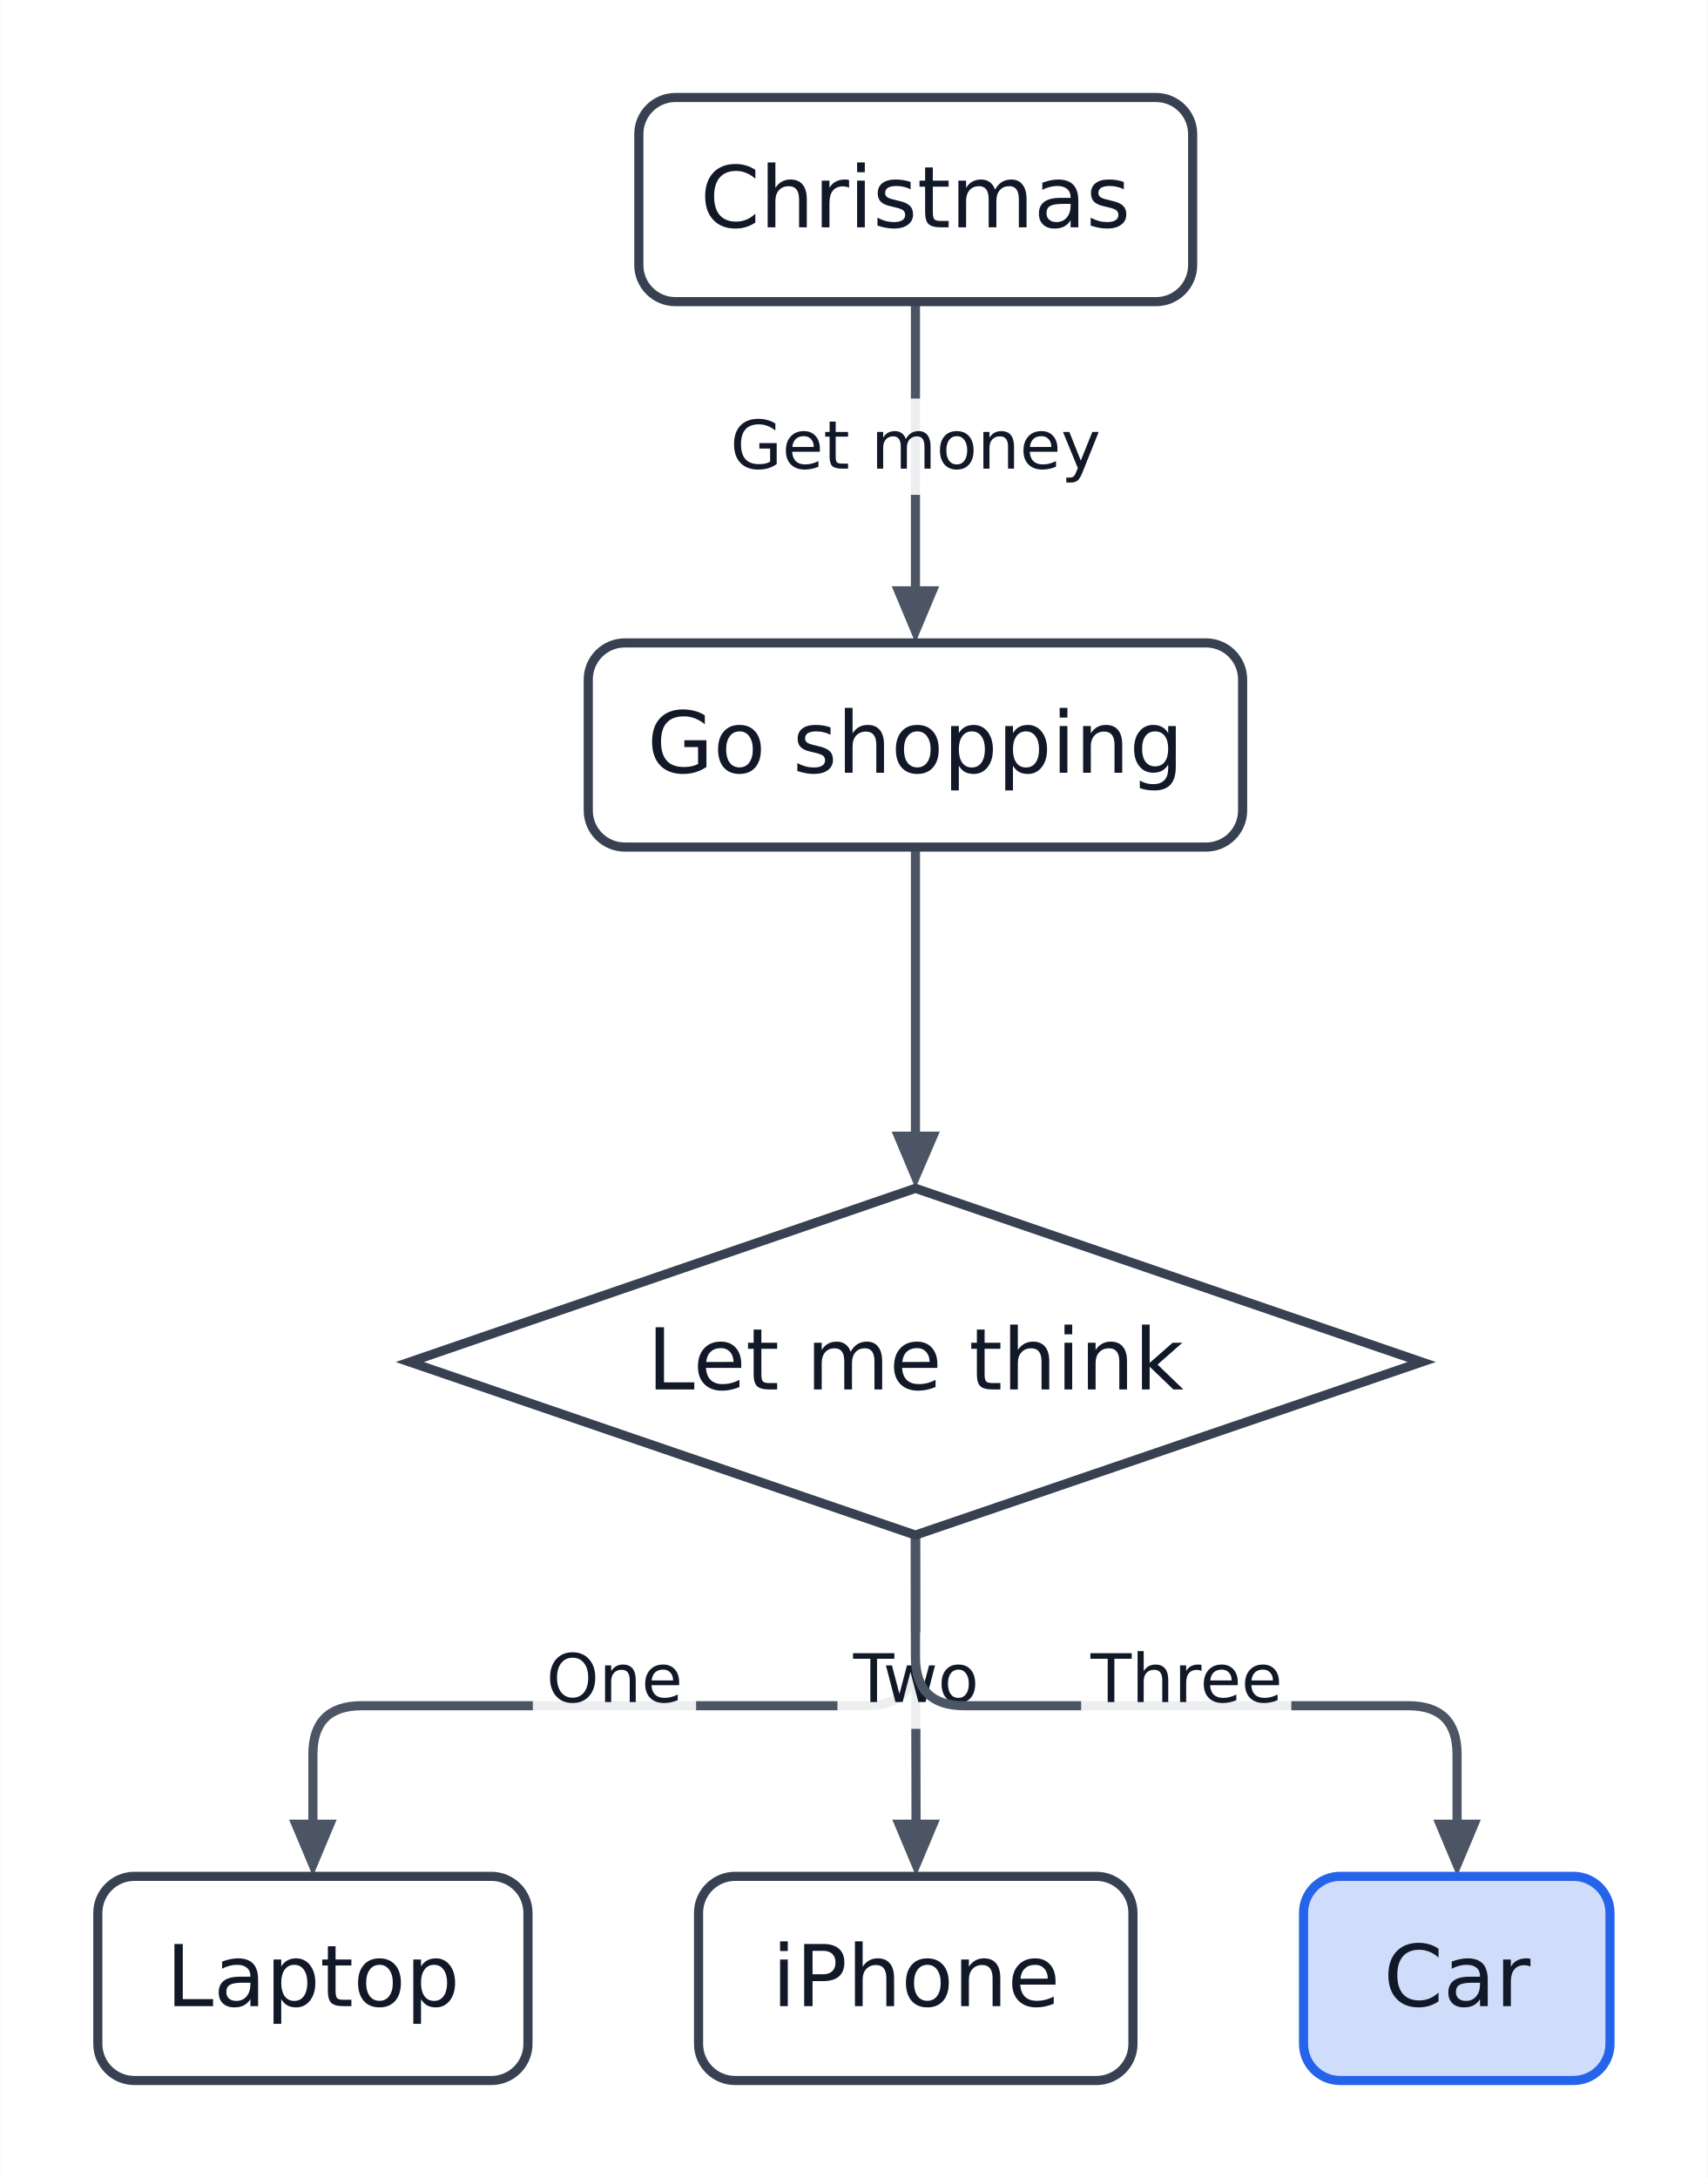
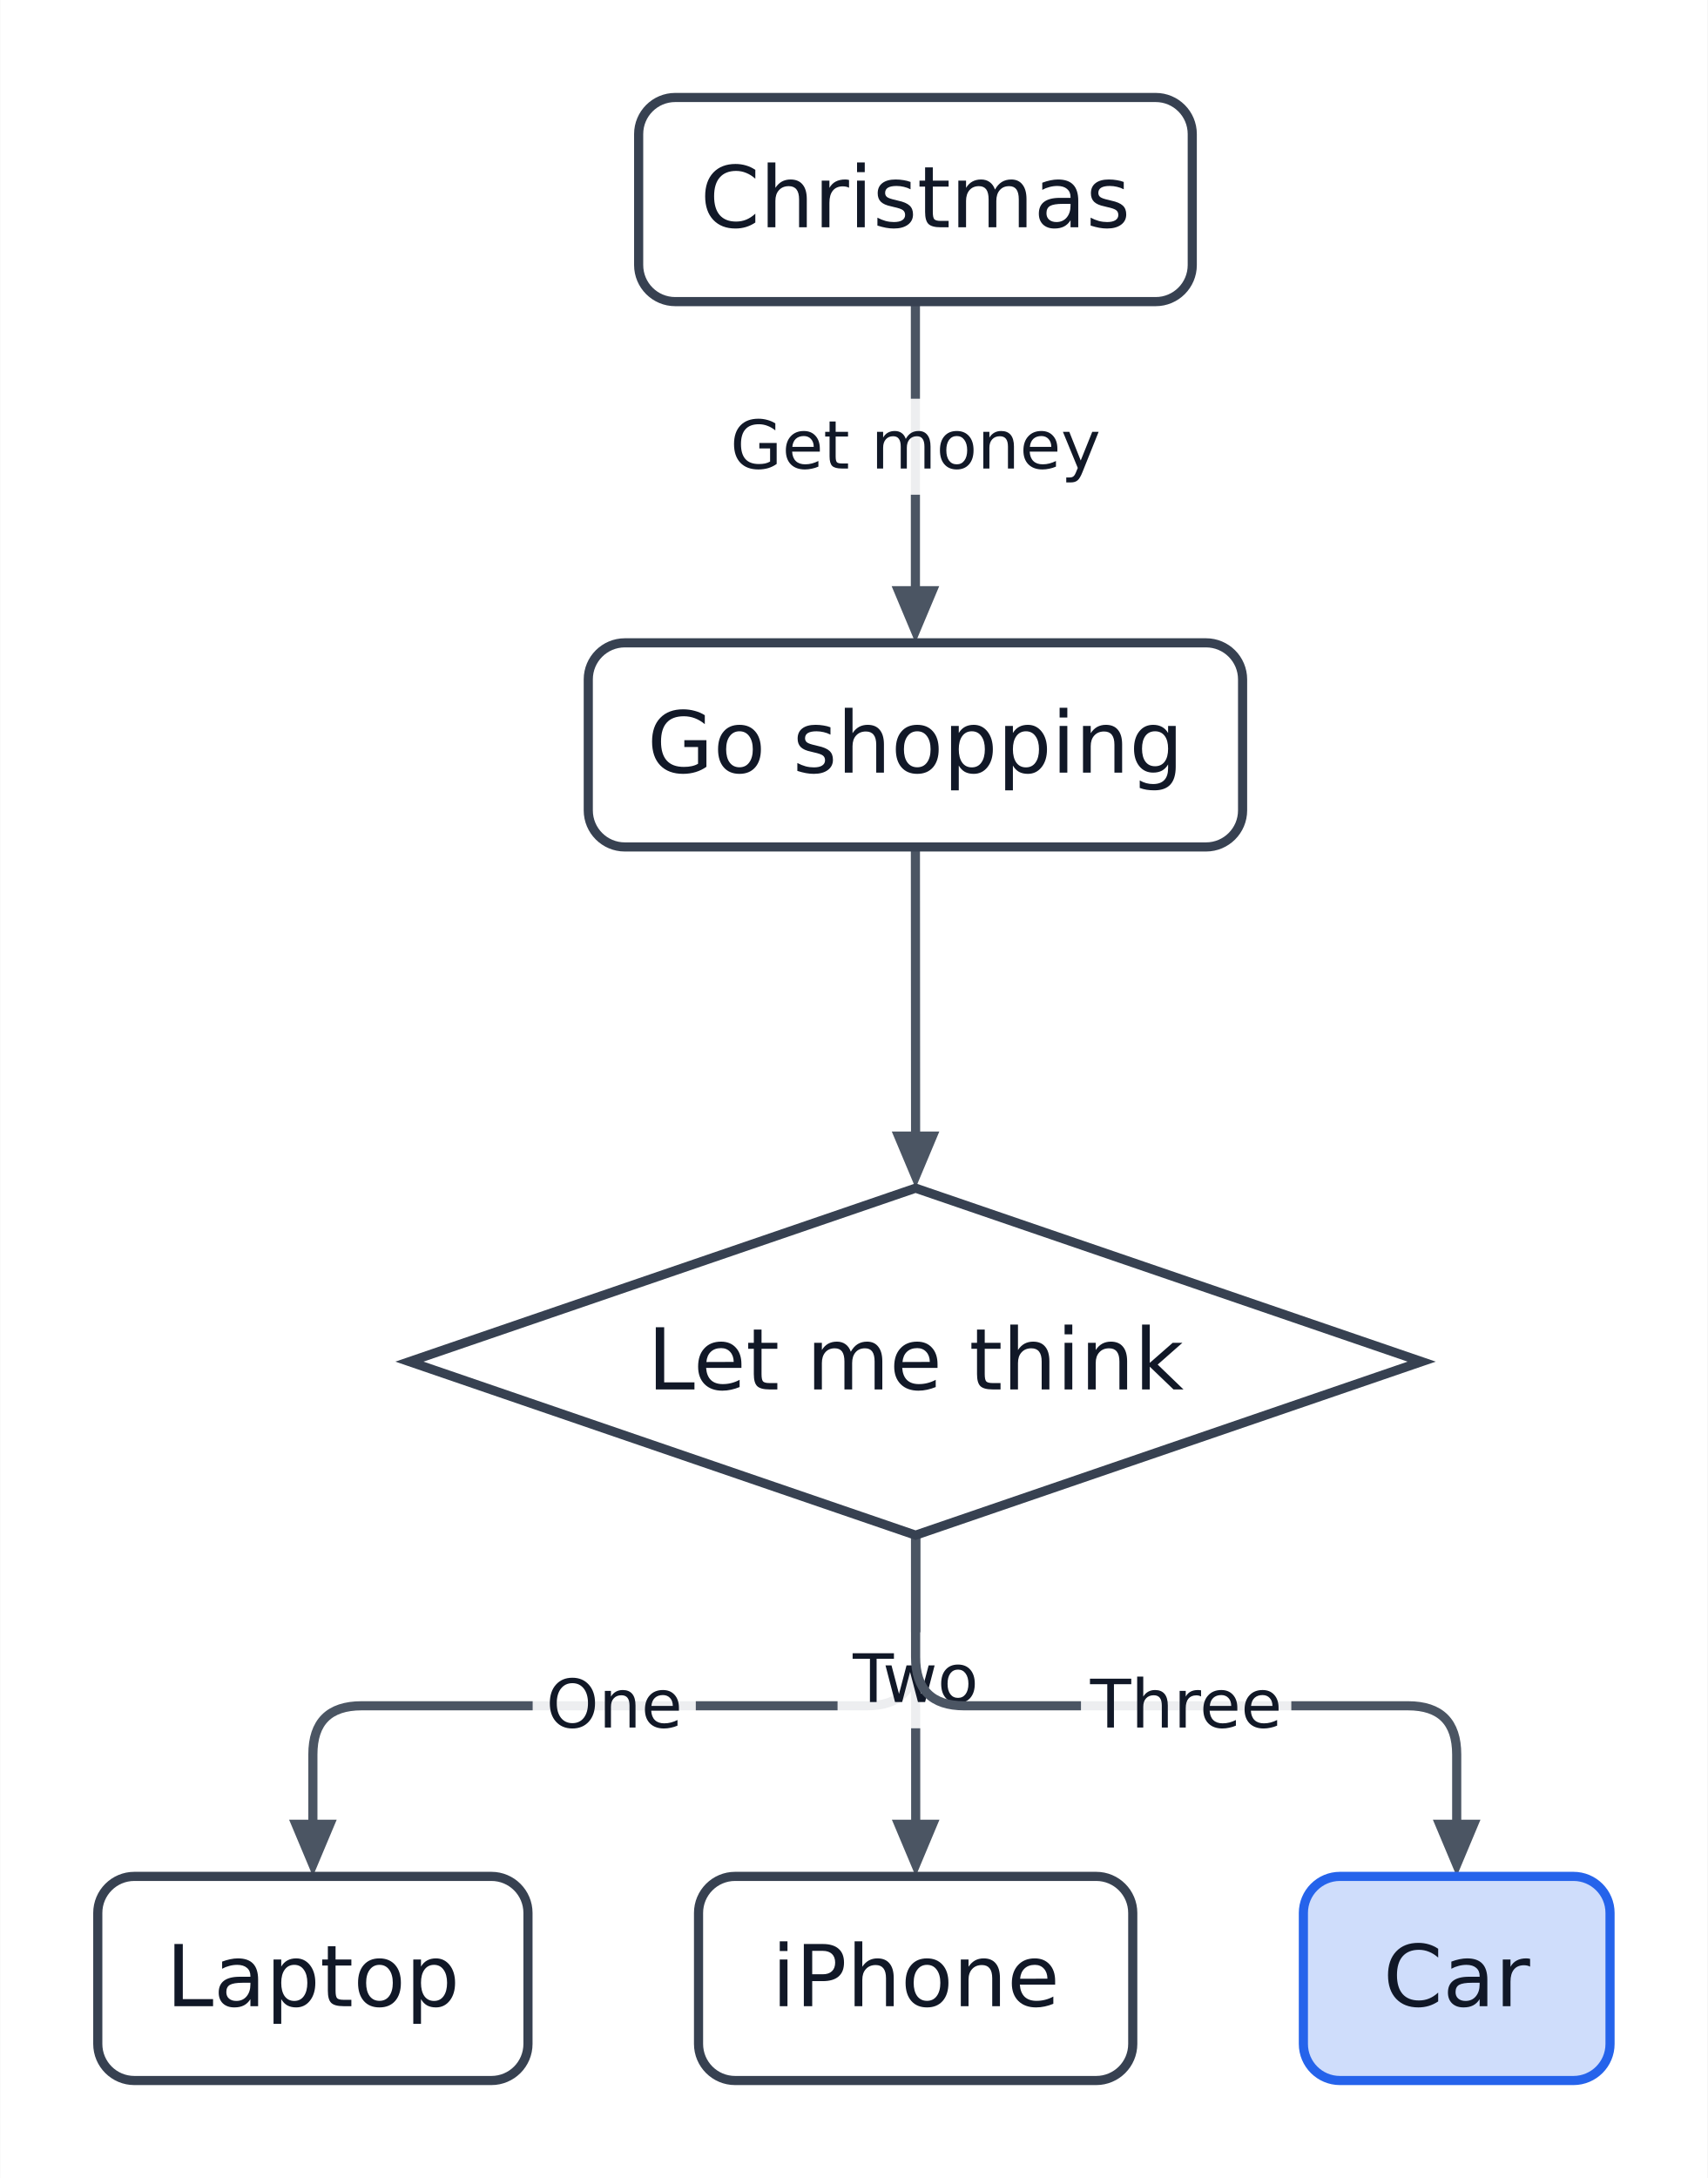
- <svg xmlns="http://www.w3.org/2000/svg" width="280" height="357" viewBox="0 0 280.2 357.4" class="nodal">
-   <rect x="0" y="0" width="280.2" height="357.4" fill="#ffffff" />
-   <g id="e0" class="nodal-edge">
-     <path d="M 150.2 49.5 L 150.2 97.1" fill="none" stroke="#4b5563" stroke-width="1.5" stroke-linecap="butt" stroke-linejoin="round" />
-     <polygon class="nodal-head" points="150.2,105.5 146.3,96.2 154.1,96.2" fill="#4b5563" />
-     <rect x="120.5" y="65.4" width="59.5" height="15.8" rx="3" fill="#ffffff" fill-opacity="0.9" />
-     <text x="150.2" y="76.9" text-anchor="middle" font-family="&quot;DejaVu Sans&quot;, sans-serif" font-size="11" font-weight="normal" font-style="normal" fill="#111827">Get money</text>
+ <svg xmlns="http://www.w3.org/2000/svg" width="280" height="357" viewBox="0 0 280.25 357.45" class="nodal">
+   <rect x="0" y="0" width="280.25" height="357.45" fill="#ffffff" />
+   <g class="nodal-groups">
+ 
+ </g>
+   <g class="nodal-edges">
+     <g id="e0" class="nodal-edge">
+       <path d="M 150.22 49.5 L 150.22 97.13" fill="none" stroke="#4b5563" stroke-linejoin="round" stroke-width="1.5" stroke-linecap="butt" class="nodal-line" />
+       <polygon points="150.22,105.5 146.32,96.2 154.13,96.2" fill="#4b5563" class="nodal-head" />
+       <rect x="120.5" y="65.44" width="59.45" height="15.75" rx="3" fill="#ffffff" fill-opacity="0.9" class="nodal-label-bg" />
+       <text x="150.22" y="76.89" text-anchor="middle" fill="#111827" font-family="&quot;DejaVu Sans&quot;, sans-serif" font-size="11" font-weight="normal" font-style="normal">Get money</text>
+     </g>
+     <g id="e1" class="nodal-edge">
+       <path d="M 150.22 139 L 150.25 186.63" fill="none" stroke="#4b5563" stroke-linejoin="round" stroke-width="1.5" stroke-linecap="butt" class="nodal-line" />
+       <polygon points="150.25,195 146.34,185.7 154.15,185.7" fill="#4b5563" class="nodal-head" />
+     </g>
+     <g id="e2" class="nodal-edge">
+       <path d="M 150.25 251.95 L 150.25 271.95 Q 150.25 279.95 142.25 279.95 L 59.31 279.95 Q 51.31 279.95 51.31 287.95 L 51.31 299.58" fill="none" stroke="#4b5563" stroke-linejoin="round" stroke-width="1.5" stroke-linecap="butt" class="nodal-line" />
+       <polygon points="51.31,307.95 47.41,298.65 55.22,298.65" fill="#4b5563" class="nodal-head" />
+       <rect x="87.39" y="272.07" width="26.78" height="15.75" rx="3" fill="#ffffff" fill-opacity="0.9" class="nodal-label-bg" />
+       <text x="100.78" y="283.52" text-anchor="middle" fill="#111827" font-family="&quot;DejaVu Sans&quot;, sans-serif" font-size="11" font-weight="normal" font-style="normal">One</text>
+     </g>
+     <g id="e3" class="nodal-edge">
+       <path d="M 150.25 251.95 L 150.27 299.58" fill="none" stroke="#4b5563" stroke-linejoin="round" stroke-width="1.5" stroke-linecap="butt" class="nodal-line" />
+       <polygon points="150.27,307.95 146.36,298.65 154.17,298.65" fill="#4b5563" class="nodal-head" />
+       <rect x="137.44" y="267.89" width="25.62" height="15.75" rx="3" fill="#ffffff" fill-opacity="0.9" class="nodal-label-bg" />
+       <text x="150.26" y="279.34" text-anchor="middle" fill="#111827" font-family="&quot;DejaVu Sans&quot;, sans-serif" font-size="11" font-weight="normal" font-style="normal">Two</text>
+     </g>
+     <g id="e4" class="nodal-edge">
+       <path d="M 150.25 251.95 L 150.25 271.95 Q 150.25 279.95 158.25 279.95 L 231.08 279.95 Q 239.08 279.95 239.08 287.95 L 239.08 299.58" fill="none" stroke="#4b5563" stroke-linejoin="round" stroke-width="1.5" stroke-linecap="butt" class="nodal-line" />
+       <polygon points="239.08,307.95 235.17,298.65 242.98,298.65" fill="#4b5563" class="nodal-head" />
+       <rect x="177.4" y="272.07" width="34.53" height="15.75" rx="3" fill="#ffffff" fill-opacity="0.9" class="nodal-label-bg" />
+       <text x="194.66" y="283.52" text-anchor="middle" fill="#111827" font-family="&quot;DejaVu Sans&quot;, sans-serif" font-size="11" font-weight="normal" font-style="normal">Three</text>
+     </g>
  </g>
-   <g id="e1" class="nodal-edge">
-     <path d="M 150.2 139.0 L 150.2 186.6" fill="none" stroke="#4b5563" stroke-width="1.5" stroke-linecap="butt" stroke-linejoin="round" />
-     <polygon class="nodal-head" points="150.2,195.0 146.3,185.7 154.2,185.7" fill="#4b5563" />
-   </g>
-   <g id="e2" class="nodal-edge">
-     <path d="M 150.2 251.9 L 150.2 271.9 Q 150.2 279.9 142.2 279.9 L 59.3 279.9 Q 51.3 279.9 51.3 287.9 L 51.3 299.6" fill="none" stroke="#4b5563" stroke-width="1.5" stroke-linecap="butt" stroke-linejoin="round" />
-     <polygon class="nodal-head" points="51.3,307.9 47.4,298.6 55.2,298.6" fill="#4b5563" />
-     <rect x="87.4" y="267.9" width="26.8" height="15.8" rx="3" fill="#ffffff" fill-opacity="0.9" />
-     <text x="100.8" y="279.3" text-anchor="middle" font-family="&quot;DejaVu Sans&quot;, sans-serif" font-size="11" font-weight="normal" font-style="normal" fill="#111827">One</text>
-   </g>
-   <g id="e3" class="nodal-edge">
-     <path d="M 150.2 251.9 L 150.3 299.6" fill="none" stroke="#4b5563" stroke-width="1.5" stroke-linecap="butt" stroke-linejoin="round" />
-     <polygon class="nodal-head" points="150.3,307.9 146.4,298.6 154.2,298.6" fill="#4b5563" />
-     <rect x="137.4" y="267.9" width="25.6" height="15.8" rx="3" fill="#ffffff" fill-opacity="0.9" />
-     <text x="150.3" y="279.3" text-anchor="middle" font-family="&quot;DejaVu Sans&quot;, sans-serif" font-size="11" font-weight="normal" font-style="normal" fill="#111827">Two</text>
-   </g>
-   <g id="e4" class="nodal-edge">
-     <path d="M 150.2 251.9 L 150.2 271.9 Q 150.2 279.9 158.2 279.9 L 231.1 279.9 Q 239.1 279.9 239.1 287.9 L 239.1 299.6" fill="none" stroke="#4b5563" stroke-width="1.5" stroke-linecap="butt" stroke-linejoin="round" />
-     <polygon class="nodal-head" points="239.1,307.9 235.2,298.6 243.0,298.6" fill="#4b5563" />
-     <rect x="177.4" y="267.9" width="34.5" height="15.8" rx="3" fill="#ffffff" fill-opacity="0.9" />
-     <text x="194.7" y="279.3" text-anchor="middle" font-family="&quot;DejaVu Sans&quot;, sans-serif" font-size="11" font-weight="normal" font-style="normal" fill="#111827">Three</text>
-   </g>
-   <g id="A" class="nodal-node">
-     <rect x="104.8" y="16.0" width="90.9" height="33.5" rx="6" fill="#ffffff" stroke="#374151" stroke-width="1.5" />
-     <text x="150.2" y="37.3" text-anchor="middle" font-family="&quot;DejaVu Sans&quot;, sans-serif" font-size="14" font-weight="normal" font-style="normal" fill="#111827">Christmas</text>
-   </g>
-   <g id="B" class="nodal-node">
-     <rect x="96.5" y="105.5" width="107.4" height="33.5" rx="6" fill="#ffffff" stroke="#374151" stroke-width="1.5" />
-     <text x="150.2" y="126.8" text-anchor="middle" font-family="&quot;DejaVu Sans&quot;, sans-serif" font-size="14" font-weight="normal" font-style="normal" fill="#111827">Go shopping</text>
-   </g>
-   <g id="C" class="nodal-node">
-     <polygon points="150.2,195.0 233.3,223.5 150.2,251.9 67.2,223.5" fill="#ffffff" stroke="#374151" stroke-width="1.5" />
-     <text x="150.2" y="228.0" text-anchor="middle" font-family="&quot;DejaVu Sans&quot;, sans-serif" font-size="14" font-weight="normal" font-style="normal" fill="#111827">Let me think</text>
-   </g>
-   <g id="D" class="nodal-node">
-     <rect x="16.0" y="307.9" width="70.6" height="33.5" rx="6" fill="#ffffff" stroke="#374151" stroke-width="1.5" />
-     <text x="51.3" y="329.2" text-anchor="middle" font-family="&quot;DejaVu Sans&quot;, sans-serif" font-size="14" font-weight="normal" font-style="normal" fill="#111827">Laptop</text>
-   </g>
-   <g id="E" class="nodal-node">
-     <rect x="114.6" y="307.9" width="71.3" height="33.5" rx="6" fill="#ffffff" stroke="#374151" stroke-width="1.5" />
-     <text x="150.3" y="329.2" text-anchor="middle" font-family="&quot;DejaVu Sans&quot;, sans-serif" font-size="14" font-weight="normal" font-style="normal" fill="#111827">iPhone</text>
-   </g>
-   <g id="F" class="nodal-node accent">
-     <rect x="213.9" y="307.9" width="50.3" height="33.5" rx="6" fill="#cfddfb" stroke="#2563eb" stroke-width="1.5" />
-     <text x="239.1" y="329.2" text-anchor="middle" font-family="&quot;DejaVu Sans&quot;, sans-serif" font-size="14" font-weight="normal" font-style="normal" fill="#111827">Car</text>
+   <g class="nodal-nodes">
+     <g id="A" class="nodal-node">
+       <rect x="104.79" y="16" width="90.88" height="33.5" rx="6" fill="#ffffff" stroke="#374151" stroke-width="1.5" />
+       <text x="150.22" y="37.3" text-anchor="middle" fill="#111827" font-family="&quot;DejaVu Sans&quot;, sans-serif" font-size="14" font-weight="normal" font-style="normal">Christmas</text>
+     </g>
+     <g id="B" class="nodal-node">
+       <rect x="96.52" y="105.5" width="107.41" height="33.5" rx="6" fill="#ffffff" stroke="#374151" stroke-width="1.5" />
+       <text x="150.22" y="126.8" text-anchor="middle" fill="#111827" font-family="&quot;DejaVu Sans&quot;, sans-serif" font-size="14" font-weight="normal" font-style="normal">Go shopping</text>
+     </g>
+     <g id="C" class="nodal-node">
+       <polygon points="150.25,195 233.33,223.47 150.25,251.95 67.16,223.47" fill="#ffffff" stroke="#374151" stroke-width="1.5" />
+       <text x="150.25" y="228.03" text-anchor="middle" fill="#111827" font-family="&quot;DejaVu Sans&quot;, sans-serif" font-size="14" font-weight="normal" font-style="normal">Let me think</text>
+     </g>
+     <g id="D" class="nodal-node">
+       <rect x="16" y="307.95" width="70.62" height="33.5" rx="6" fill="#ffffff" stroke="#374151" stroke-width="1.5" />
+       <text x="51.31" y="329.25" text-anchor="middle" fill="#111827" font-family="&quot;DejaVu Sans&quot;, sans-serif" font-size="14" font-weight="normal" font-style="normal">Laptop</text>
+     </g>
+     <g id="E" class="nodal-node">
+       <rect x="114.62" y="307.95" width="71.28" height="33.5" rx="6" fill="#ffffff" stroke="#374151" stroke-width="1.5" />
+       <text x="150.27" y="329.25" text-anchor="middle" fill="#111827" font-family="&quot;DejaVu Sans&quot;, sans-serif" font-size="14" font-weight="normal" font-style="normal">iPhone</text>
+     </g>
+     <g id="F" class="nodal-node accent">
+       <rect x="213.91" y="307.95" width="50.34" height="33.5" rx="6" fill="#cfddfb" stroke="#2563eb" stroke-width="1.5" />
+       <text x="239.08" y="329.25" text-anchor="middle" fill="#111827" font-family="&quot;DejaVu Sans&quot;, sans-serif" font-size="14" font-weight="normal" font-style="normal">Car</text>
+     </g>
  </g>
</svg>
